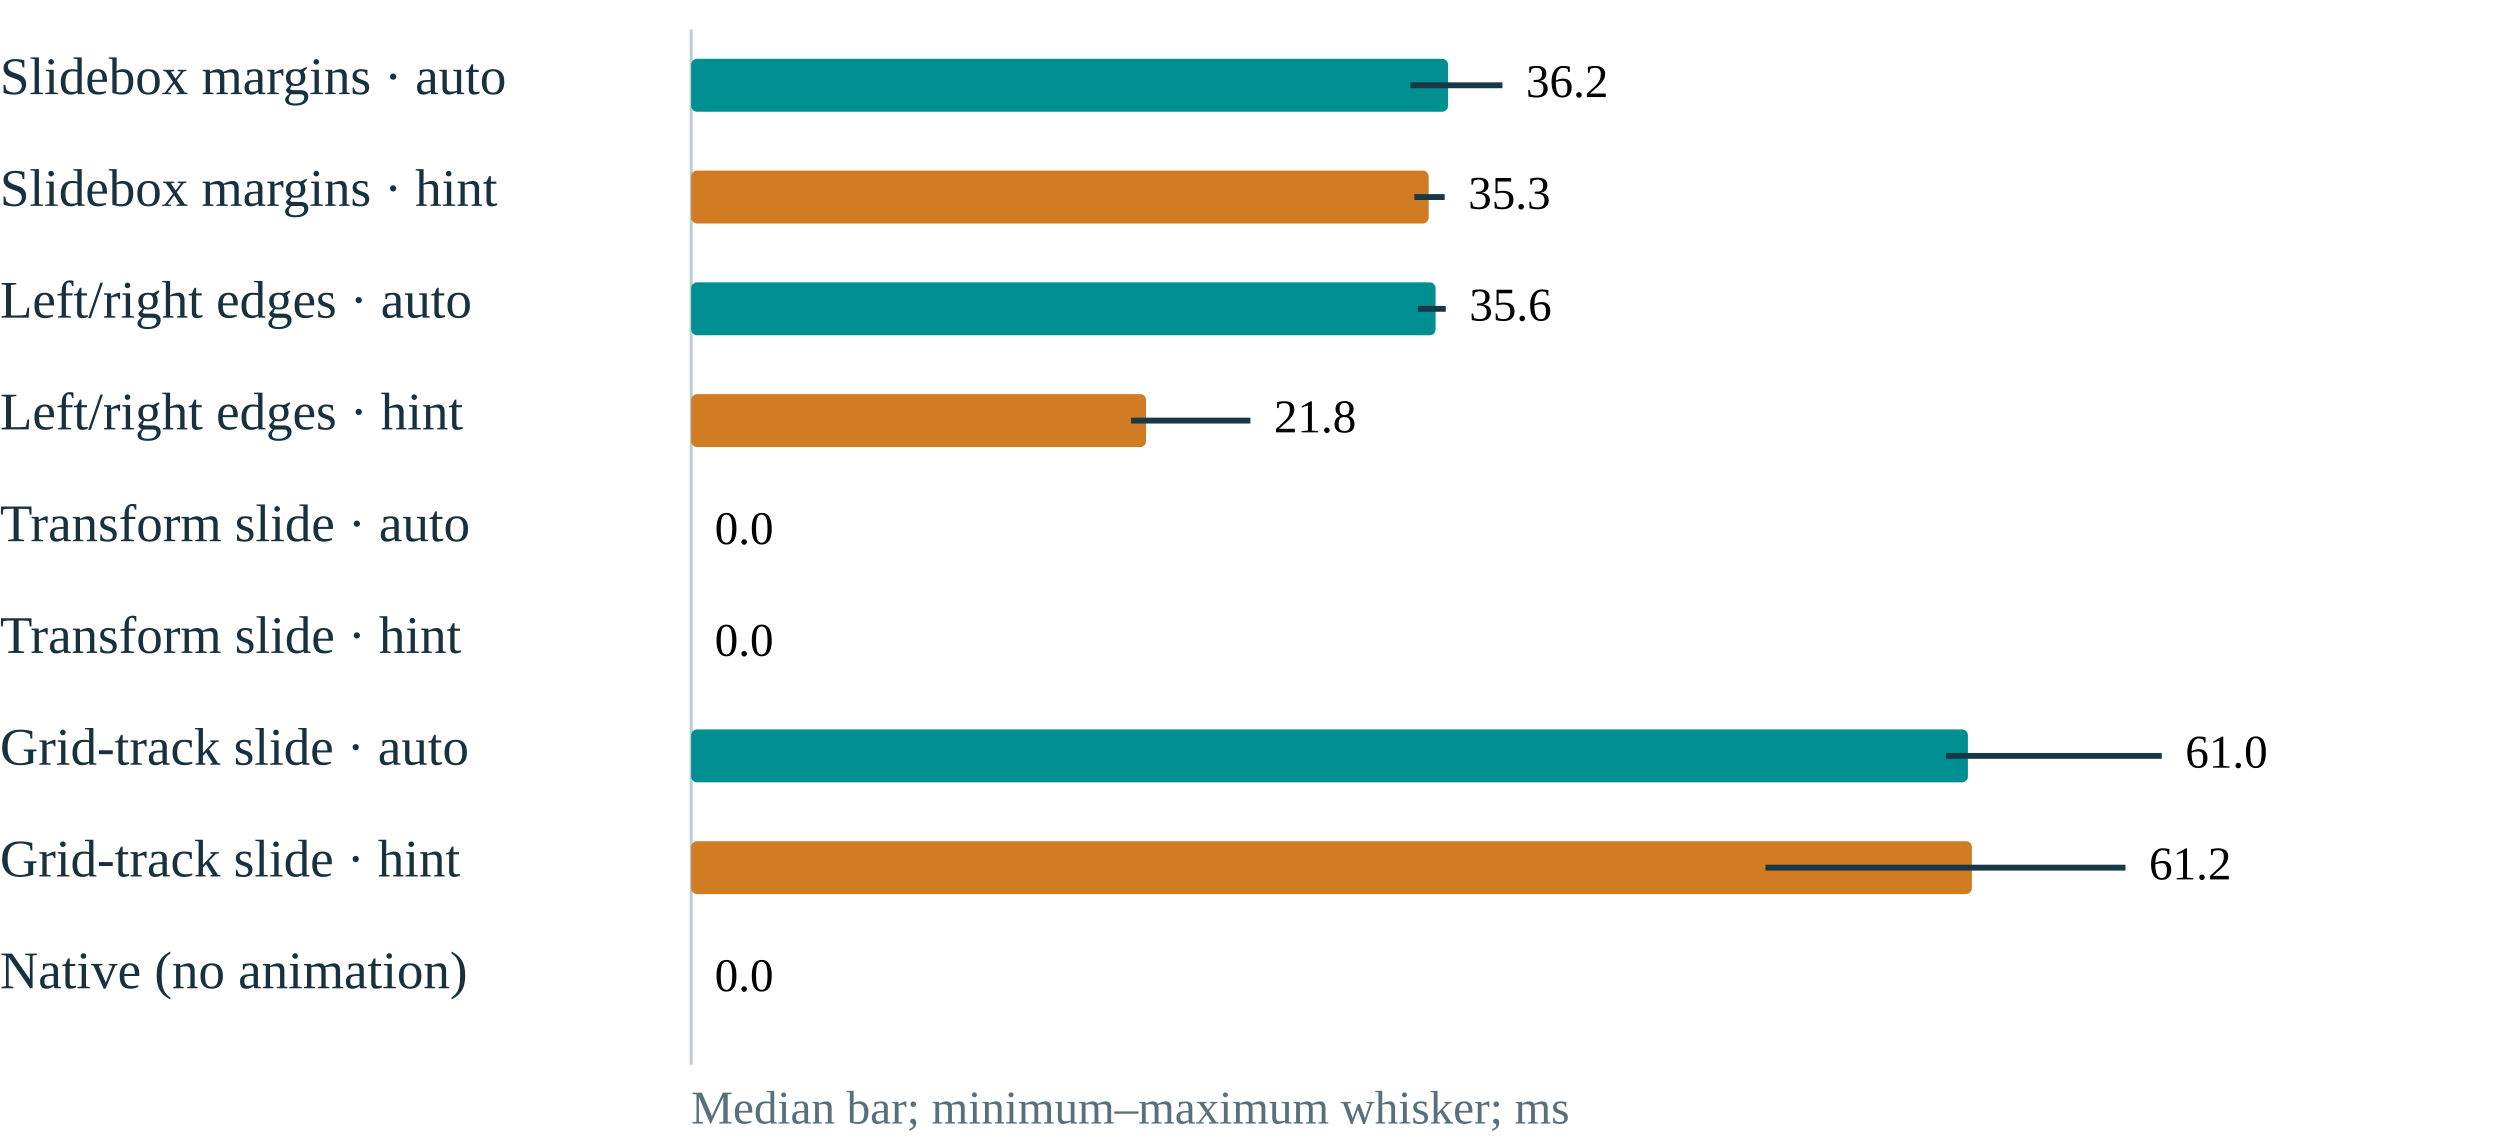
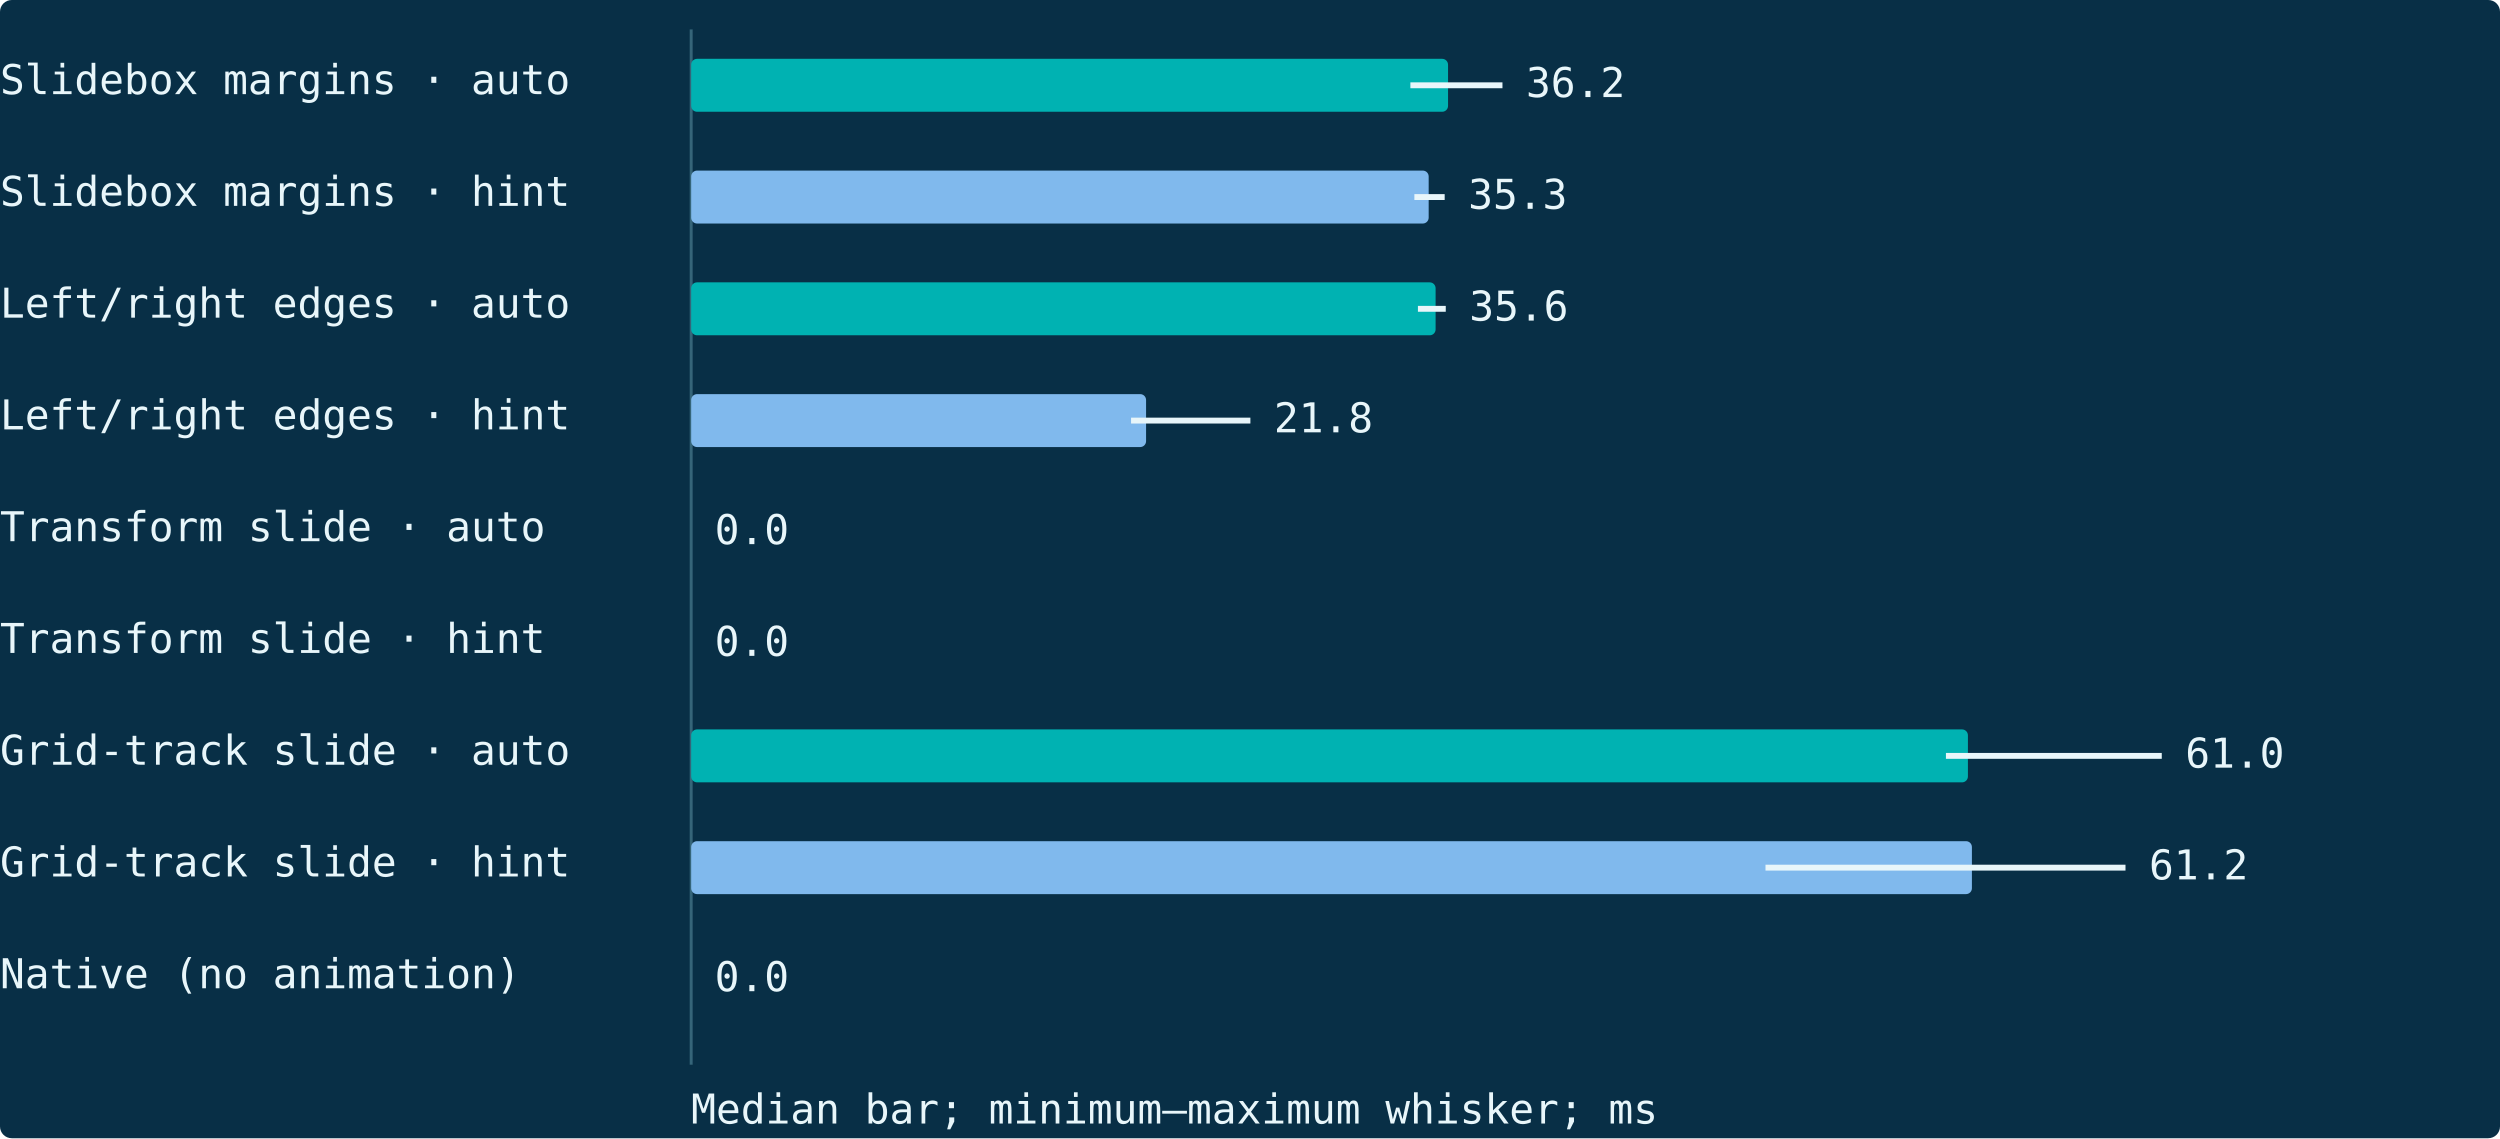
<svg xmlns="http://www.w3.org/2000/svg" viewBox="0 0 850 387" role="img" aria-label="Layout time per two-batch trial, 500 controls">
-   <line x1="235" x2="235" y1="10" y2="362" stroke="#b9ccd6" />
-   <text x="0" y="32" font-size="18" fill="#18313e">Slidebox margins · auto</text>
-   <rect x="235" y="20" width="257.335" height="18" rx="2" fill="#008f91" />
-   <line x1="479.528" x2="510.837" y1="29" y2="29" stroke="#173847" stroke-width="2" />
+   <style data-brand="nabous">text{font-family:"Cascadia Mono","SFMono-Regular",Consolas,monospace;fill:#e8f6fa;font-size:14px}svg{color-scheme:dark}</style>
+   <rect data-brand="nabous" width="100%" height="100%" rx="4" fill="#082f46" />
+   <line x1="235" x2="235" y1="10" y2="362" stroke="#8ac9d859" />
+   <text x="0" y="32" font-size="18" fill="#e8f6fa">Slidebox margins · auto</text>
+   <rect x="235" y="20" width="257.335" height="18" rx="2" fill="#00b2b2" />
+   <line x1="479.528" x2="510.837" y1="29" y2="29" stroke="#e8f6fa" stroke-width="2" />
  <text x="518.837" y="33" font-size="16">36.2</text>
-   <text x="0" y="70" font-size="18" fill="#18313e">Slidebox margins · hint</text>
-   <rect x="235" y="58" width="250.75" height="18" rx="2" fill="#d17b22" />
-   <line x1="480.886" x2="491.19" y1="67" y2="67" stroke="#173847" stroke-width="2" />
+   <text x="0" y="70" font-size="18" fill="#e8f6fa">Slidebox margins · hint</text>
+   <rect x="235" y="58" width="250.75" height="18" rx="2" fill="#80b9ed" />
+   <line x1="480.886" x2="491.19" y1="67" y2="67" stroke="#e8f6fa" stroke-width="2" />
  <text x="499.19" y="71" font-size="16">35.3</text>
-   <text x="0" y="108" font-size="18" fill="#18313e">Left/right edges · auto</text>
-   <rect x="235" y="96" width="253.104" height="18" rx="2" fill="#008f91" />
-   <line x1="482.095" x2="491.56" y1="105" y2="105" stroke="#173847" stroke-width="2" />
+   <text x="0" y="108" font-size="18" fill="#e8f6fa">Left/right edges · auto</text>
+   <rect x="235" y="96" width="253.104" height="18" rx="2" fill="#00b2b2" />
+   <line x1="482.095" x2="491.56" y1="105" y2="105" stroke="#e8f6fa" stroke-width="2" />
  <text x="499.56" y="109" font-size="16">35.6</text>
-   <text x="0" y="146" font-size="18" fill="#18313e">Left/right edges · hint</text>
-   <rect x="235" y="134" width="154.664" height="18" rx="2" fill="#d17b22" />
-   <line x1="384.558" x2="425.132" y1="143" y2="143" stroke="#173847" stroke-width="2" />
+   <text x="0" y="146" font-size="18" fill="#e8f6fa">Left/right edges · hint</text>
+   <rect x="235" y="134" width="154.664" height="18" rx="2" fill="#80b9ed" />
+   <line x1="384.558" x2="425.132" y1="143" y2="143" stroke="#e8f6fa" stroke-width="2" />
  <text x="433.132" y="147" font-size="16">21.8</text>
-   <text x="0" y="184" font-size="18" fill="#18313e">Transform slide · auto</text>
-   <rect x="235" y="172" width="0" height="18" rx="2" fill="#008f91" />
-   <line x1="235" x2="235" y1="181" y2="181" stroke="#173847" stroke-width="2" />
+   <text x="0" y="184" font-size="18" fill="#e8f6fa">Transform slide · auto</text>
+   <rect x="235" y="172" width="0" height="18" rx="2" fill="#00b2b2" />
+   <line x1="235" x2="235" y1="181" y2="181" stroke="#e8f6fa" stroke-width="2" />
  <text x="243" y="185" font-size="16">0.0</text>
-   <text x="0" y="222" font-size="18" fill="#18313e">Transform slide · hint</text>
-   <rect x="235" y="210" width="0" height="18" rx="2" fill="#d17b22" />
-   <line x1="235" x2="235" y1="219" y2="219" stroke="#173847" stroke-width="2" />
+   <text x="0" y="222" font-size="18" fill="#e8f6fa">Transform slide · hint</text>
+   <rect x="235" y="210" width="0" height="18" rx="2" fill="#80b9ed" />
+   <line x1="235" x2="235" y1="219" y2="219" stroke="#e8f6fa" stroke-width="2" />
  <text x="243" y="223" font-size="16">0.0</text>
-   <text x="0" y="260" font-size="18" fill="#18313e">Grid-track slide · auto</text>
-   <rect x="235" y="248" width="434.091" height="18" rx="2" fill="#008f91" />
-   <line x1="661.618" x2="735" y1="257" y2="257" stroke="#173847" stroke-width="2" />
+   <text x="0" y="260" font-size="18" fill="#e8f6fa">Grid-track slide · auto</text>
+   <rect x="235" y="248" width="434.091" height="18" rx="2" fill="#00b2b2" />
+   <line x1="661.618" x2="735" y1="257" y2="257" stroke="#e8f6fa" stroke-width="2" />
  <text x="743" y="261" font-size="16">61.0</text>
-   <text x="0" y="298" font-size="18" fill="#18313e">Grid-track slide · hint</text>
-   <rect x="235" y="286" width="435.449" height="18" rx="2" fill="#d17b22" />
-   <line x1="600.267" x2="722.67" y1="295" y2="295" stroke="#173847" stroke-width="2" />
+   <text x="0" y="298" font-size="18" fill="#e8f6fa">Grid-track slide · hint</text>
+   <rect x="235" y="286" width="435.449" height="18" rx="2" fill="#80b9ed" />
+   <line x1="600.267" x2="722.67" y1="295" y2="295" stroke="#e8f6fa" stroke-width="2" />
  <text x="730.67" y="299" font-size="16">61.2</text>
-   <text x="0" y="336" font-size="18" fill="#18313e">Native (no animation) </text>
-   <rect x="235" y="324" width="0" height="18" rx="2" fill="#008f91" />
-   <line x1="235" x2="235" y1="333" y2="333" stroke="#173847" stroke-width="2" />
+   <text x="0" y="336" font-size="18" fill="#e8f6fa">Native (no animation) </text>
+   <rect x="235" y="324" width="0" height="18" rx="2" fill="#00b2b2" />
+   <line x1="235" x2="235" y1="333" y2="333" stroke="#e8f6fa" stroke-width="2" />
  <text x="243" y="337" font-size="16">0.0</text>
  <text x="235" y="382" fill="#586f7c" font-size="16">Median bar; minimum–maximum whisker; ms</text>
</svg>
